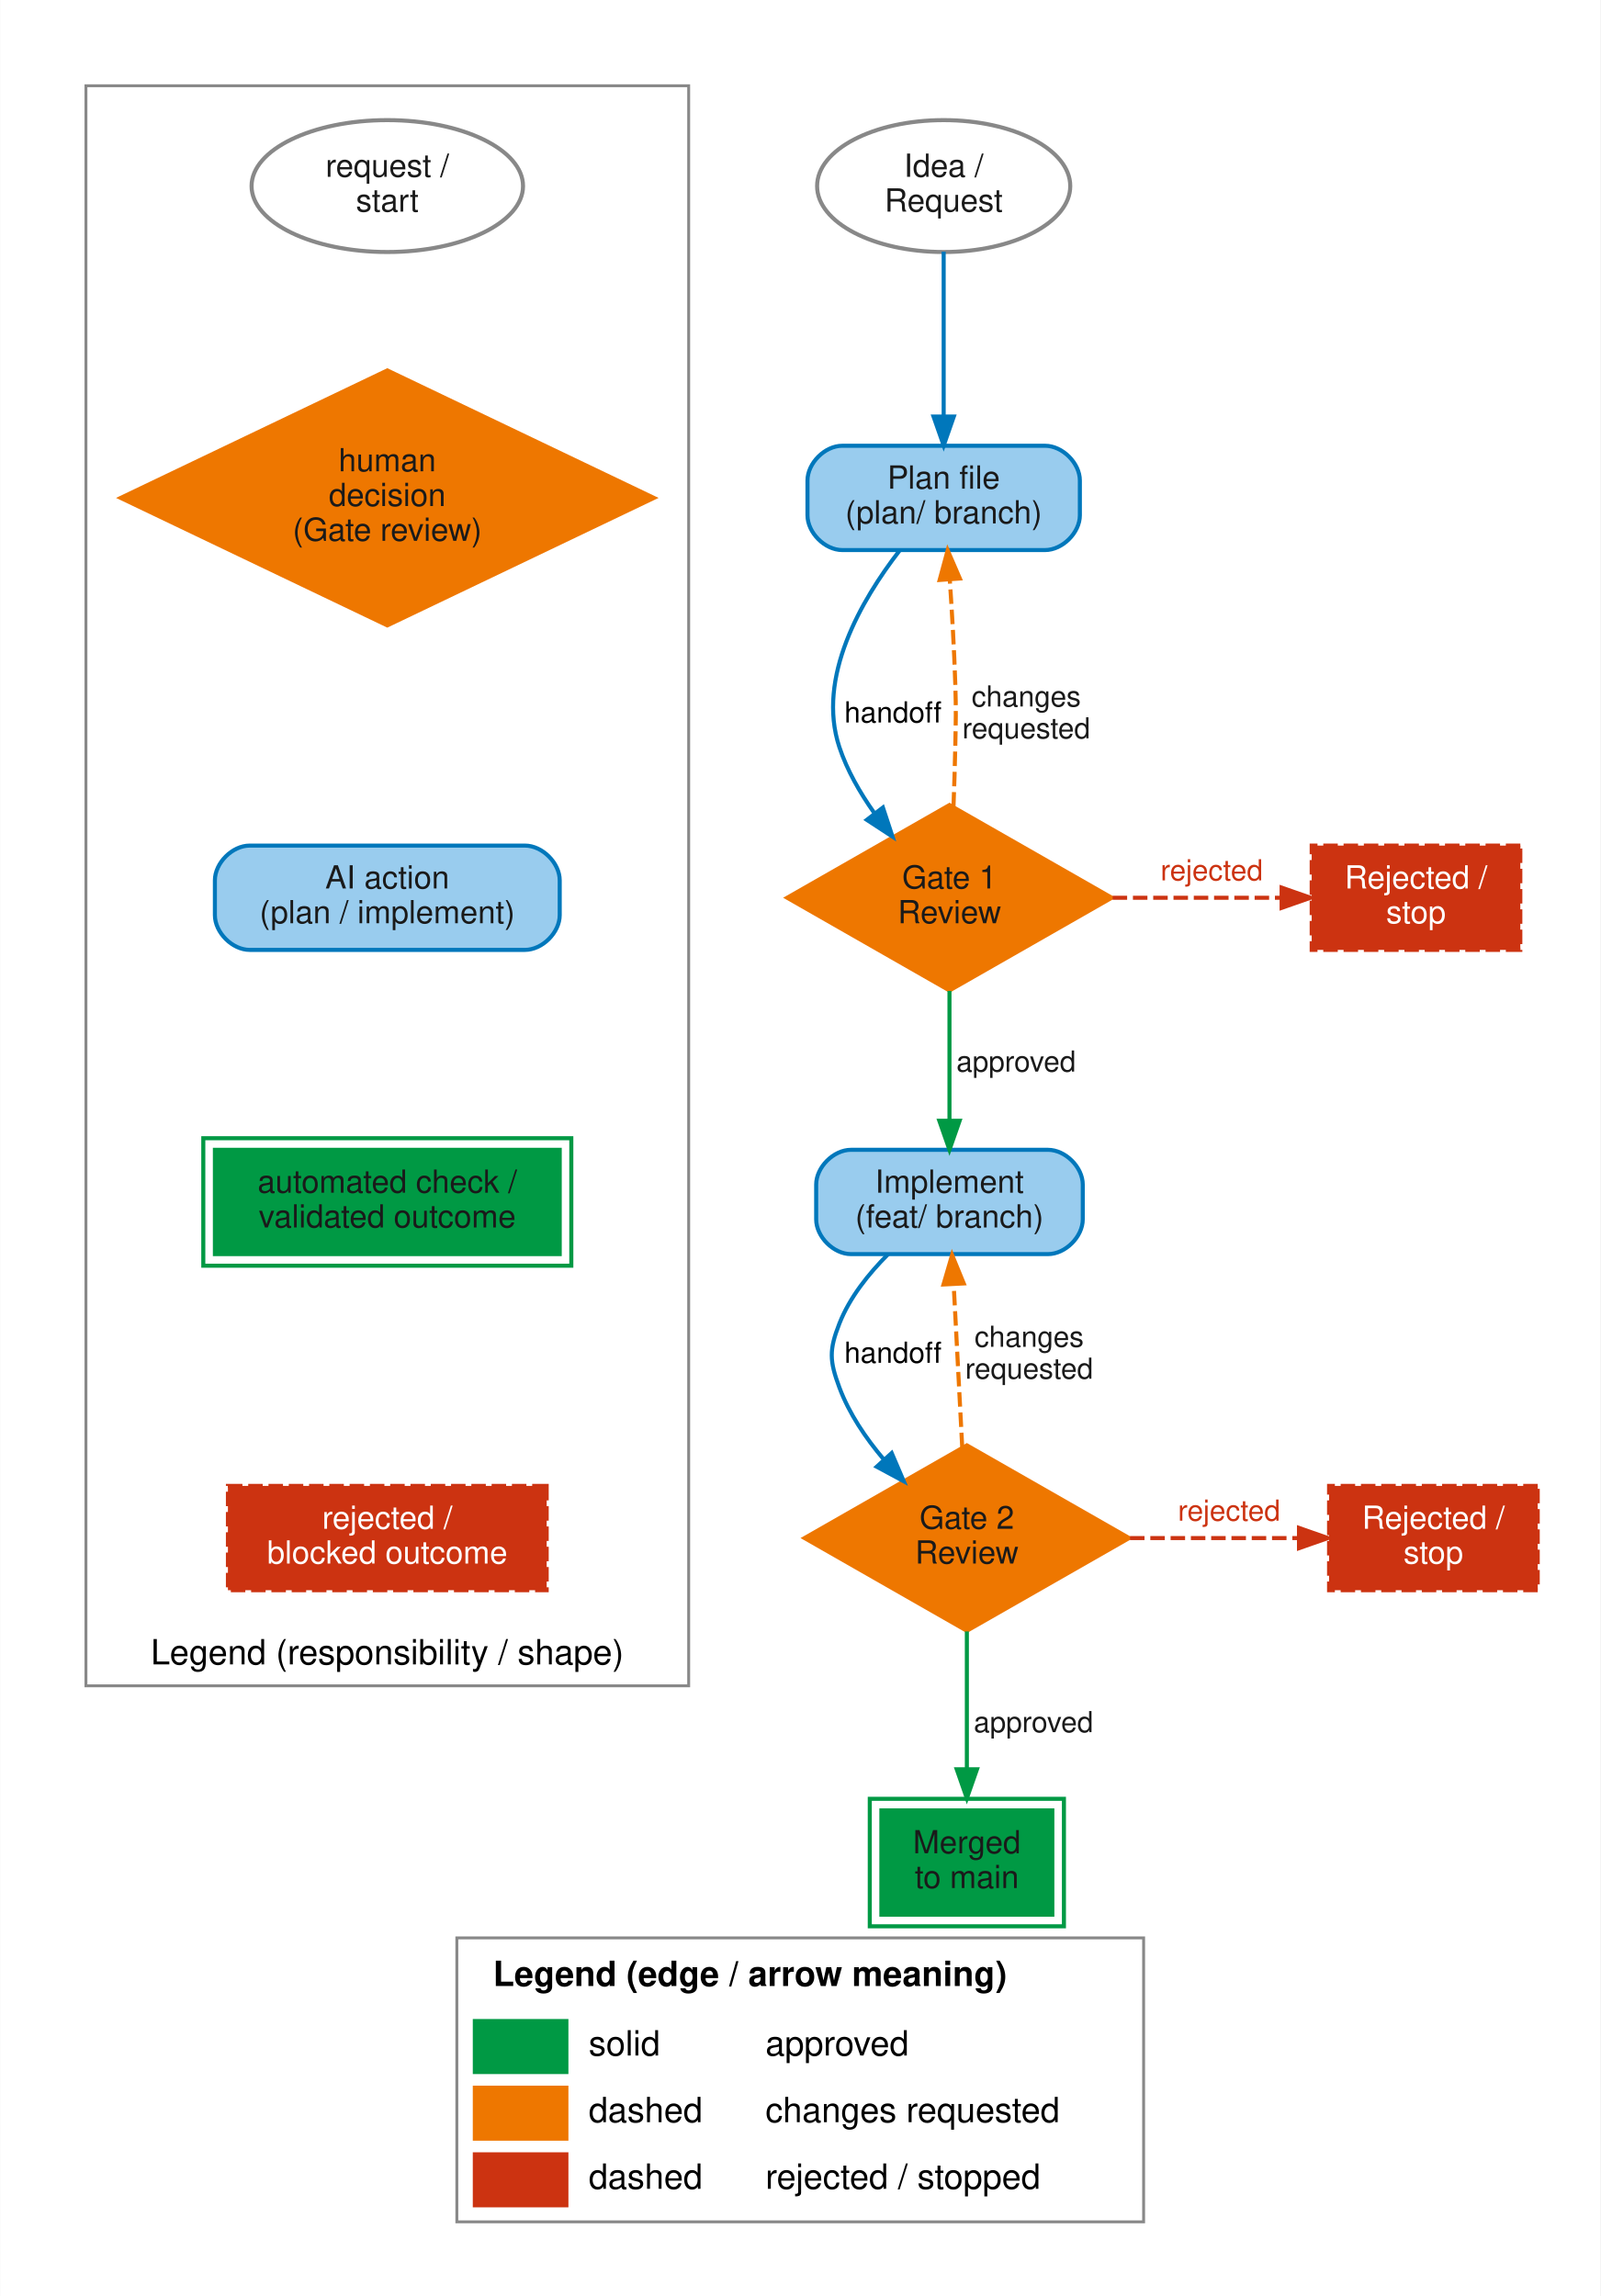
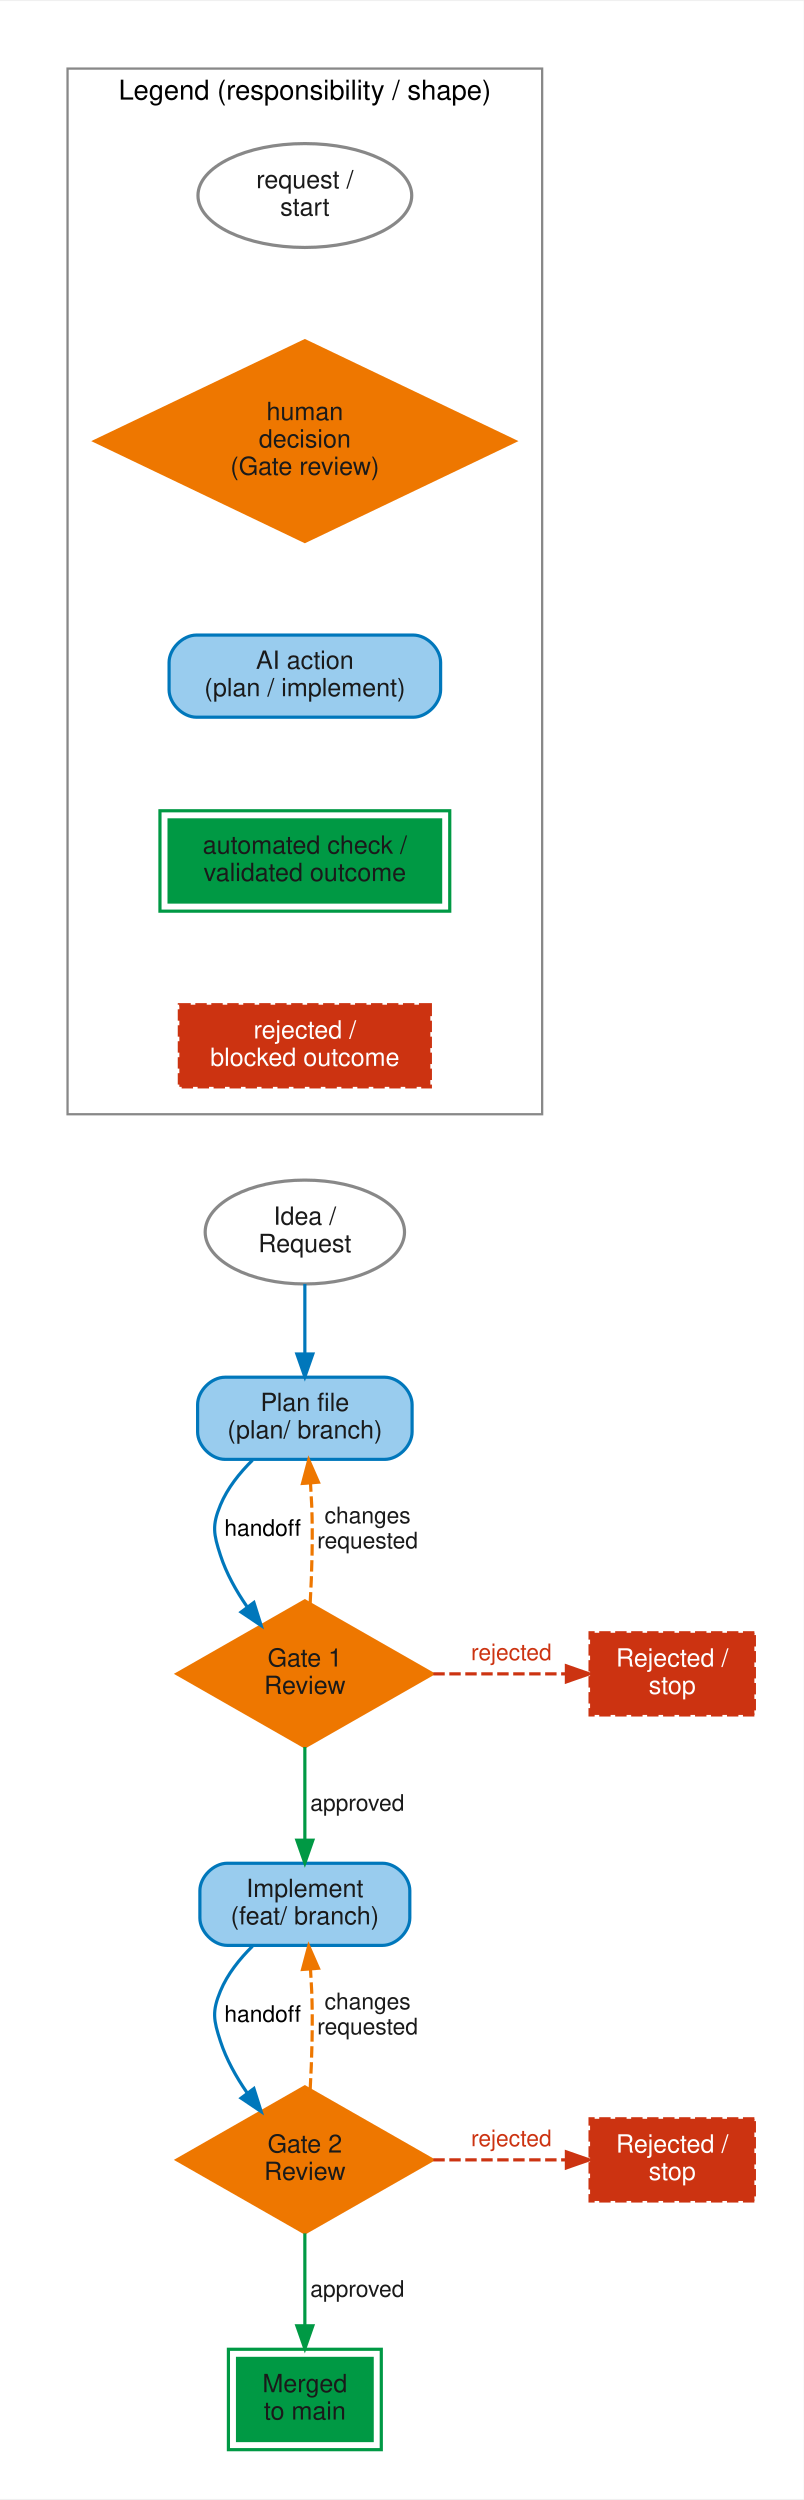
- <svg xmlns="http://www.w3.org/2000/svg" width="552pt" height="792pt" viewBox="0.00 0.00 552.20 792.45">
-   <g id="graph0" class="graph" transform="scale(1 1) rotate(0) translate(21.6 770.85)">
-     <polygon fill="white" stroke="transparent" points="-21.6,21.6 -21.6,-770.85 530.6,-770.85 530.6,21.6 -21.6,21.6" />
-     <polygon fill="white" stroke="transparent" points="136,-4 136,-102 373,-102 373,-4 136,-4" />
-     <text text-anchor="start" x="148.5" y="-85.4" font-family="Helvetica,sans-Serif" font-weight="bold" font-size="12.00">Legend (edge / arrow meaning)</text>
-     <polygon fill="#009944" stroke="transparent" points="141.5,-55 141.5,-74 174.5,-74 174.5,-55 141.5,-55" />
-     <text text-anchor="start" x="181.5" y="-61.4" font-family="Helvetica,sans-Serif" font-size="12.00">solid</text>
-     <text text-anchor="start" x="242.5" y="-61.4" font-family="Helvetica,sans-Serif" font-size="12.00">approved</text>
-     <polygon fill="#ee7700" stroke="transparent" points="141.5,-32 141.5,-51 174.5,-51 174.5,-32 141.5,-32" />
-     <text text-anchor="start" x="181.5" y="-38.4" font-family="Helvetica,sans-Serif" font-size="12.00">dashed</text>
-     <text text-anchor="start" x="242.5" y="-38.4" font-family="Helvetica,sans-Serif" font-size="12.00">changes requested</text>
-     <polygon fill="#cc3311" stroke="transparent" points="141.5,-9 141.5,-28 174.5,-28 174.5,-9 141.5,-9" />
-     <text text-anchor="start" x="181.5" y="-15.4" font-family="Helvetica,sans-Serif" font-size="12.00">dashed</text>
-     <text text-anchor="start" x="242.5" y="-15.4" font-family="Helvetica,sans-Serif" font-size="12.00">rejected / stopped</text>
-     <polygon fill="none" stroke="#888888" points="136,-4 136,-102 373,-102 373,-4 136,-4" />
+ <svg xmlns="http://www.w3.org/2000/svg" width="352pt" height="1095pt" viewBox="0.00 0.00 352.20 1094.71">
+   <g id="graph0" class="graph" transform="scale(1 1) rotate(0) translate(21.6 1073.11)">
+     <polygon fill="white" stroke="transparent" points="-21.6,21.6 -21.6,-1073.11 330.6,-1073.11 330.6,21.6 -21.6,21.6" />
    <g id="clust1" class="cluster">
-       <polygon fill="white" stroke="#888888" points="8,-189 8,-741.25 216,-741.25 216,-189 8,-189" />
-       <text text-anchor="middle" x="112" y="-196.4" font-family="Helvetica,sans-Serif" font-size="12.00">Legend (responsibility / shape)</text>
+       <polygon fill="white" stroke="#888888" points="8,-585.25 8,-1043.51 216,-1043.51 216,-585.25 8,-585.25" />
+       <text text-anchor="middle" x="112" y="-1029.91" font-family="Helvetica,sans-Serif" font-size="12.00">Legend (responsibility / shape)</text>
    </g>
    <g id="node1" class="node">
-       <ellipse fill="white" stroke="#888888" stroke-width="1.4" cx="112" cy="-706.63" rx="46.84" ry="22.76" />
-       <text text-anchor="middle" x="112" y="-709.83" font-family="Helvetica,sans-Serif" font-size="11.00" fill="#1a1a1a">request /</text>
-       <text text-anchor="middle" x="112" y="-697.83" font-family="Helvetica,sans-Serif" font-size="11.00" fill="#1a1a1a">start</text>
+       <ellipse fill="white" stroke="#888888" stroke-width="1.4" cx="112" cy="-987.88" rx="46.84" ry="22.76" />
+       <text text-anchor="middle" x="112" y="-991.08" font-family="Helvetica,sans-Serif" font-size="11.00" fill="#1a1a1a">request /</text>
+       <text text-anchor="middle" x="112" y="-979.08" font-family="Helvetica,sans-Serif" font-size="11.00" fill="#1a1a1a">start</text>
    </g>
    <g id="node2" class="node">
-       <polygon fill="#ee7700" stroke="#ee7700" stroke-width="1.4" points="112,-643 20,-599 112,-555 204,-599 112,-643" />
-       <text text-anchor="middle" x="112" y="-608.2" font-family="Helvetica,sans-Serif" font-size="11.00" fill="#1a1a1a">human</text>
-       <text text-anchor="middle" x="112" y="-596.2" font-family="Helvetica,sans-Serif" font-size="11.00" fill="#1a1a1a">decision</text>
-       <text text-anchor="middle" x="112" y="-584.2" font-family="Helvetica,sans-Serif" font-size="11.00" fill="#1a1a1a">(Gate review)</text>
+       <polygon fill="#ee7700" stroke="#ee7700" stroke-width="1.4" points="112,-924.25 20,-880.25 112,-836.25 204,-880.25 112,-924.25" />
+       <text text-anchor="middle" x="112" y="-889.45" font-family="Helvetica,sans-Serif" font-size="11.00" fill="#1a1a1a">human</text>
+       <text text-anchor="middle" x="112" y="-877.45" font-family="Helvetica,sans-Serif" font-size="11.00" fill="#1a1a1a">decision</text>
+       <text text-anchor="middle" x="112" y="-865.45" font-family="Helvetica,sans-Serif" font-size="11.00" fill="#1a1a1a">(Gate review)</text>
    </g>
    <g id="node3" class="node">
-       <path fill="#99ccee" stroke="#0077bb" stroke-width="1.4" d="M159.5,-479C159.5,-479 64.5,-479 64.5,-479 58.5,-479 52.5,-473 52.5,-467 52.5,-467 52.5,-455 52.5,-455 52.5,-449 58.5,-443 64.5,-443 64.5,-443 159.5,-443 159.5,-443 165.5,-443 171.5,-449 171.5,-455 171.5,-455 171.5,-467 171.5,-467 171.5,-473 165.5,-479 159.5,-479" />
-       <text text-anchor="middle" x="112" y="-464.2" font-family="Helvetica,sans-Serif" font-size="11.00" fill="#1a1a1a">AI action</text>
-       <text text-anchor="middle" x="112" y="-452.2" font-family="Helvetica,sans-Serif" font-size="11.00" fill="#1a1a1a">(plan / implement)</text>
+       <path fill="#99ccee" stroke="#0077bb" stroke-width="1.4" d="M159.5,-795.25C159.5,-795.25 64.5,-795.25 64.5,-795.25 58.5,-795.25 52.5,-789.25 52.5,-783.25 52.5,-783.25 52.5,-771.25 52.5,-771.25 52.5,-765.25 58.5,-759.25 64.5,-759.25 64.5,-759.25 159.5,-759.25 159.5,-759.25 165.5,-759.25 171.5,-765.25 171.5,-771.25 171.5,-771.25 171.5,-783.25 171.5,-783.25 171.5,-789.25 165.5,-795.25 159.5,-795.25" />
+       <text text-anchor="middle" x="112" y="-780.45" font-family="Helvetica,sans-Serif" font-size="11.00" fill="#1a1a1a">AI action</text>
+       <text text-anchor="middle" x="112" y="-768.45" font-family="Helvetica,sans-Serif" font-size="11.00" fill="#1a1a1a">(plan / implement)</text>
    </g>
    <g id="node4" class="node">
-       <polygon fill="#009944" stroke="#009944" stroke-width="1.4" points="171.5,-374 52.5,-374 52.5,-338 171.5,-338 171.5,-374" />
-       <polygon fill="none" stroke="#009944" stroke-width="1.4" points="175.5,-378 48.5,-378 48.5,-334 175.5,-334 175.5,-378" />
-       <text text-anchor="middle" x="112" y="-359.2" font-family="Helvetica,sans-Serif" font-size="11.00" fill="#1a1a1a">automated check /</text>
-       <text text-anchor="middle" x="112" y="-347.2" font-family="Helvetica,sans-Serif" font-size="11.00" fill="#1a1a1a">validated outcome</text>
+       <polygon fill="#009944" stroke="#009944" stroke-width="1.4" points="171.5,-714.25 52.5,-714.25 52.5,-678.25 171.5,-678.25 171.5,-714.25" />
+       <polygon fill="none" stroke="#009944" stroke-width="1.4" points="175.5,-718.25 48.5,-718.25 48.5,-674.25 175.5,-674.25 175.5,-718.25" />
+       <text text-anchor="middle" x="112" y="-699.45" font-family="Helvetica,sans-Serif" font-size="11.00" fill="#1a1a1a">automated check /</text>
+       <text text-anchor="middle" x="112" y="-687.45" font-family="Helvetica,sans-Serif" font-size="11.00" fill="#1a1a1a">validated outcome</text>
    </g>
    <g id="node5" class="node">
-       <polygon fill="#cc3311" stroke="#cc3311" stroke-width="1.4" stroke-dasharray="5,2" points="167,-258 57,-258 57,-222 167,-222 167,-258" />
-       <text text-anchor="middle" x="112" y="-243.2" font-family="Helvetica,sans-Serif" font-size="11.00" fill="white">rejected /</text>
-       <text text-anchor="middle" x="112" y="-231.2" font-family="Helvetica,sans-Serif" font-size="11.00" fill="white">blocked outcome</text>
+       <polygon fill="#cc3311" stroke="#cc3311" stroke-width="1.4" stroke-dasharray="5,2" points="167,-633.25 57,-633.25 57,-597.25 167,-597.25 167,-633.25" />
+       <text text-anchor="middle" x="112" y="-618.45" font-family="Helvetica,sans-Serif" font-size="11.00" fill="white">rejected /</text>
+       <text text-anchor="middle" x="112" y="-606.45" font-family="Helvetica,sans-Serif" font-size="11.00" fill="white">blocked outcome</text>
    </g>
    <g id="node6" class="node">
-       <ellipse fill="white" stroke="#888888" stroke-width="1.4" cx="304" cy="-706.63" rx="43.68" ry="22.76" />
-       <text text-anchor="middle" x="304" y="-709.83" font-family="Helvetica,sans-Serif" font-size="11.00" fill="#1a1a1a">Idea /</text>
-       <text text-anchor="middle" x="304" y="-697.83" font-family="Helvetica,sans-Serif" font-size="11.00" fill="#1a1a1a">Request</text>
+       <ellipse fill="white" stroke="#888888" stroke-width="1.4" cx="112" cy="-533.63" rx="43.68" ry="22.76" />
+       <text text-anchor="middle" x="112" y="-536.83" font-family="Helvetica,sans-Serif" font-size="11.00" fill="#1a1a1a">Idea /</text>
+       <text text-anchor="middle" x="112" y="-524.83" font-family="Helvetica,sans-Serif" font-size="11.00" fill="#1a1a1a">Request</text>
    </g>
    <g id="node7" class="node">
-       <path fill="#99ccee" stroke="#0077bb" stroke-width="1.4" d="M339,-617C339,-617 269,-617 269,-617 263,-617 257,-611 257,-605 257,-605 257,-593 257,-593 257,-587 263,-581 269,-581 269,-581 339,-581 339,-581 345,-581 351,-587 351,-593 351,-593 351,-605 351,-605 351,-611 345,-617 339,-617" />
-       <text text-anchor="middle" x="304" y="-602.2" font-family="Helvetica,sans-Serif" font-size="11.00" fill="#1a1a1a">Plan file</text>
-       <text text-anchor="middle" x="304" y="-590.2" font-family="Helvetica,sans-Serif" font-size="11.00" fill="#1a1a1a">(plan/ branch)</text>
+       <path fill="#99ccee" stroke="#0077bb" stroke-width="1.4" d="M147,-470C147,-470 77,-470 77,-470 71,-470 65,-464 65,-458 65,-458 65,-446 65,-446 65,-440 71,-434 77,-434 77,-434 147,-434 147,-434 153,-434 159,-440 159,-446 159,-446 159,-458 159,-458 159,-464 153,-470 147,-470" />
+       <text text-anchor="middle" x="112" y="-455.2" font-family="Helvetica,sans-Serif" font-size="11.00" fill="#1a1a1a">Plan file</text>
+       <text text-anchor="middle" x="112" y="-443.2" font-family="Helvetica,sans-Serif" font-size="11.00" fill="#1a1a1a">(plan/ branch)</text>
    </g>
-     <g id="edge5" class="edge">
-       <path fill="none" stroke="#0077bb" stroke-width="1.4" d="M304,-684C304,-667.6 304,-644.96 304,-627.32" />
-       <polygon fill="#0077bb" stroke="#0077bb" stroke-width="1.4" points="307.5,-627.08 304,-617.08 300.5,-627.08 307.5,-627.08" />
+     <g id="edge6" class="edge">
+       <path fill="none" stroke="#0077bb" stroke-width="1.4" d="M112,-510.87C112,-501.47 112,-490.36 112,-480.41" />
+       <polygon fill="#0077bb" stroke="#0077bb" stroke-width="1.4" points="115.5,-480.19 112,-470.19 108.5,-480.19 115.5,-480.19" />
    </g>
    <g id="node8" class="node">
-       <polygon fill="#ee7700" stroke="#ee7700" stroke-width="1.4" points="306,-493 250,-461 306,-429 362,-461 306,-493" />
-       <text text-anchor="middle" x="306" y="-464.2" font-family="Helvetica,sans-Serif" font-size="11.00" fill="#1a1a1a">Gate 1</text>
-       <text text-anchor="middle" x="306" y="-452.2" font-family="Helvetica,sans-Serif" font-size="11.00" fill="#1a1a1a">Review</text>
+       <polygon fill="#ee7700" stroke="#ee7700" stroke-width="1.4" points="112,-372 56,-340 112,-308 168,-340 112,-372" />
+       <text text-anchor="middle" x="112" y="-343.2" font-family="Helvetica,sans-Serif" font-size="11.00" fill="#1a1a1a">Gate 1</text>
+       <text text-anchor="middle" x="112" y="-331.2" font-family="Helvetica,sans-Serif" font-size="11.00" fill="#1a1a1a">Review</text>
    </g>
-     <g id="edge6" class="edge">
-       <path fill="none" stroke="#0077bb" stroke-width="1.4" d="M288.71,-580.73C275.61,-563.78 260.03,-537.03 268,-513 270.64,-505.04 275.06,-497.32 279.96,-490.39" />
-       <polygon fill="#0077bb" stroke="#0077bb" stroke-width="1.4" points="283.03,-492.14 286.35,-482.08 277.48,-487.88 283.03,-492.14" />
-       <text text-anchor="middle" x="286.5" y="-521.5" font-family="Helvetica,sans-Serif" font-size="10.00">handoff</text>
+     <g id="edge7" class="edge">
+       <path fill="none" stroke="#0077bb" stroke-width="1.4" d="M89.06,-433.65C83.39,-428.07 78.06,-421.39 75,-414 71.26,-404.97 71.98,-401.3 75,-392 77.56,-384.1 81.86,-376.4 86.64,-369.47" />
+       <polygon fill="#0077bb" stroke="#0077bb" stroke-width="1.4" points="89.67,-371.27 92.86,-361.16 84.06,-367.07 89.67,-371.27" />
+       <text text-anchor="middle" x="93.5" y="-400.5" font-family="Helvetica,sans-Serif" font-size="10.00">handoff</text>
+     </g>
+     <g id="edge9" class="edge">
+       <path fill="none" stroke="#ee7700" stroke-width="1.4" stroke-dasharray="5,2" d="M114.33,-370.83C115.07,-384.06 115.57,-399.81 115,-414 114.87,-417.12 114.69,-420.38 114.47,-423.62" />
+       <polygon fill="#ee7700" stroke="#ee7700" stroke-width="1.4" points="110.97,-423.46 113.69,-433.7 117.95,-424 110.97,-423.46" />
+       <text text-anchor="middle" x="139.5" y="-406" font-family="Helvetica,sans-Serif" font-size="10.00" fill="#1a1a1a">changes</text>
+       <text text-anchor="middle" x="139.5" y="-395" font-family="Helvetica,sans-Serif" font-size="10.00" fill="#1a1a1a">requested</text>
+     </g>
+     <g id="node9" class="node">
+       <path fill="#99ccee" stroke="#0077bb" stroke-width="1.4" d="M146,-257C146,-257 78,-257 78,-257 72,-257 66,-251 66,-245 66,-245 66,-233 66,-233 66,-227 72,-221 78,-221 78,-221 146,-221 146,-221 152,-221 158,-227 158,-233 158,-233 158,-245 158,-245 158,-251 152,-257 146,-257" />
+       <text text-anchor="middle" x="112" y="-242.2" font-family="Helvetica,sans-Serif" font-size="11.00" fill="#1a1a1a">Implement</text>
+       <text text-anchor="middle" x="112" y="-230.2" font-family="Helvetica,sans-Serif" font-size="11.00" fill="#1a1a1a">(feat/ branch)</text>
    </g>
    <g id="edge8" class="edge">
-       <path fill="none" stroke="#ee7700" stroke-width="1.4" stroke-dasharray="5,2" d="M307.39,-492.47C307.64,-499.23 307.87,-506.36 308,-513 308.19,-522.78 308.31,-525.23 308,-535 307.63,-546.79 306.86,-559.8 306.1,-570.92" />
-       <polygon fill="#ee7700" stroke="#ee7700" stroke-width="1.4" points="302.61,-570.68 305.38,-580.9 309.59,-571.18 302.61,-570.68" />
-       <text text-anchor="middle" x="332.5" y="-527" font-family="Helvetica,sans-Serif" font-size="10.00" fill="#1a1a1a">changes</text>
-       <text text-anchor="middle" x="332.5" y="-516" font-family="Helvetica,sans-Serif" font-size="10.00" fill="#1a1a1a">requested</text>
-     </g>
-     <g id="node9" class="node">
-       <path fill="#99ccee" stroke="#0077bb" stroke-width="1.4" d="M340,-374C340,-374 272,-374 272,-374 266,-374 260,-368 260,-362 260,-362 260,-350 260,-350 260,-344 266,-338 272,-338 272,-338 340,-338 340,-338 346,-338 352,-344 352,-350 352,-350 352,-362 352,-362 352,-368 346,-374 340,-374" />
-       <text text-anchor="middle" x="306" y="-359.2" font-family="Helvetica,sans-Serif" font-size="11.00" fill="#1a1a1a">Implement</text>
-       <text text-anchor="middle" x="306" y="-347.2" font-family="Helvetica,sans-Serif" font-size="11.00" fill="#1a1a1a">(feat/ branch)</text>
-     </g>
-     <g id="edge7" class="edge">
-       <path fill="none" stroke="#009944" stroke-width="1.4" d="M306,-428.82C306,-414.61 306,-397.96 306,-384.26" />
-       <polygon fill="#009944" stroke="#009944" stroke-width="1.4" points="309.5,-384.02 306,-374.02 302.5,-384.02 309.5,-384.02" />
-       <text text-anchor="middle" x="329" y="-401" font-family="Helvetica,sans-Serif" font-size="10.00" fill="#1a1a1a">approved</text>
+       <path fill="none" stroke="#009944" stroke-width="1.4" d="M112,-307.95C112,-294.97 112,-280.01 112,-267.44" />
+       <polygon fill="#009944" stroke="#009944" stroke-width="1.4" points="115.5,-267.11 112,-257.11 108.5,-267.11 115.5,-267.11" />
+       <text text-anchor="middle" x="135" y="-280" font-family="Helvetica,sans-Serif" font-size="10.00" fill="#1a1a1a">approved</text>
    </g>
    <g id="node12" class="node">
-       <polygon fill="#cc3311" stroke="#cc3311" stroke-width="1.4" stroke-dasharray="5,2" points="503,-479 431,-479 431,-443 503,-443 503,-479" />
-       <text text-anchor="middle" x="467" y="-464.2" font-family="Helvetica,sans-Serif" font-size="11.00" fill="white">Rejected /</text>
-       <text text-anchor="middle" x="467" y="-452.2" font-family="Helvetica,sans-Serif" font-size="11.00" fill="white">stop</text>
+       <polygon fill="#cc3311" stroke="#cc3311" stroke-width="1.4" stroke-dasharray="5,2" points="309,-358 237,-358 237,-322 309,-322 309,-358" />
+       <text text-anchor="middle" x="273" y="-343.2" font-family="Helvetica,sans-Serif" font-size="11.00" fill="white">Rejected /</text>
+       <text text-anchor="middle" x="273" y="-331.2" font-family="Helvetica,sans-Serif" font-size="11.00" fill="white">stop</text>
    </g>
-     <g id="edge9" class="edge">
-       <path fill="none" stroke="#cc3311" stroke-width="1.4" stroke-dasharray="5,2" d="M362.31,-461C381.35,-461 402.38,-461 420.56,-461" />
-       <polygon fill="#cc3311" stroke="#cc3311" stroke-width="1.4" points="420.62,-464.5 430.62,-461 420.62,-457.5 420.62,-464.5" />
-       <text text-anchor="middle" x="396.5" y="-467" font-family="Helvetica,sans-Serif" font-size="10.00" fill="#cc3311">rejected</text>
+     <g id="edge10" class="edge">
+       <path fill="none" stroke="#cc3311" stroke-width="1.4" stroke-dasharray="5,2" d="M168.31,-340C187.35,-340 208.38,-340 226.56,-340" />
+       <polygon fill="#cc3311" stroke="#cc3311" stroke-width="1.4" points="226.62,-343.5 236.62,-340 226.62,-336.5 226.62,-343.5" />
+       <text text-anchor="middle" x="202.5" y="-346" font-family="Helvetica,sans-Serif" font-size="10.00" fill="#cc3311">rejected</text>
    </g>
    <g id="node10" class="node">
-       <polygon fill="#ee7700" stroke="#ee7700" stroke-width="1.4" points="312,-272 256,-240 312,-208 368,-240 312,-272" />
-       <text text-anchor="middle" x="312" y="-243.2" font-family="Helvetica,sans-Serif" font-size="11.00" fill="#1a1a1a">Gate 2</text>
-       <text text-anchor="middle" x="312" y="-231.2" font-family="Helvetica,sans-Serif" font-size="11.00" fill="#1a1a1a">Review</text>
+       <polygon fill="#ee7700" stroke="#ee7700" stroke-width="1.4" points="112,-159 56,-127 112,-95 168,-127 112,-159" />
+       <text text-anchor="middle" x="112" y="-130.2" font-family="Helvetica,sans-Serif" font-size="11.00" fill="#1a1a1a">Gate 2</text>
+       <text text-anchor="middle" x="112" y="-118.2" font-family="Helvetica,sans-Serif" font-size="11.00" fill="#1a1a1a">Review</text>
    </g>
-     <g id="edge10" class="edge">
-       <path fill="none" stroke="#0077bb" stroke-width="1.4" d="M284.81,-337.95C278.12,-331.27 271.54,-323.04 268,-314 264.43,-304.9 264.59,-301.16 268,-292 271.35,-282.98 277.09,-274.5 283.34,-267.13" />
-       <polygon fill="#0077bb" stroke="#0077bb" stroke-width="1.4" points="286.06,-269.34 290.23,-259.6 280.89,-264.62 286.06,-269.34" />
-       <text text-anchor="middle" x="286.5" y="-300.5" font-family="Helvetica,sans-Serif" font-size="10.00">handoff</text>
+     <g id="edge11" class="edge">
+       <path fill="none" stroke="#0077bb" stroke-width="1.4" d="M89.06,-220.65C83.39,-215.07 78.06,-208.39 75,-201 71.26,-191.97 71.98,-188.3 75,-179 77.56,-171.1 81.86,-163.4 86.64,-156.47" />
+       <polygon fill="#0077bb" stroke="#0077bb" stroke-width="1.4" points="89.67,-158.27 92.86,-148.16 84.06,-154.07 89.67,-158.27" />
+       <text text-anchor="middle" x="93.5" y="-187.5" font-family="Helvetica,sans-Serif" font-size="10.00">handoff</text>
+     </g>
+     <g id="edge13" class="edge">
+       <path fill="none" stroke="#ee7700" stroke-width="1.4" stroke-dasharray="5,2" d="M114.33,-157.83C115.07,-171.06 115.57,-186.81 115,-201 114.87,-204.12 114.69,-207.38 114.47,-210.62" />
+       <polygon fill="#ee7700" stroke="#ee7700" stroke-width="1.4" points="110.97,-210.46 113.69,-220.7 117.95,-211 110.97,-210.46" />
+       <text text-anchor="middle" x="139.5" y="-193" font-family="Helvetica,sans-Serif" font-size="10.00" fill="#1a1a1a">changes</text>
+       <text text-anchor="middle" x="139.5" y="-182" font-family="Helvetica,sans-Serif" font-size="10.00" fill="#1a1a1a">requested</text>
+     </g>
+     <g id="node11" class="node">
+       <polygon fill="#009944" stroke="#009944" stroke-width="1.4" points="141.5,-40 82.5,-40 82.5,-4 141.5,-4 141.5,-40" />
+       <polygon fill="none" stroke="#009944" stroke-width="1.4" points="145.5,-44 78.5,-44 78.5,0 145.5,0 145.5,-44" />
+       <text text-anchor="middle" x="112" y="-25.2" font-family="Helvetica,sans-Serif" font-size="11.00" fill="#1a1a1a">Merged</text>
+       <text text-anchor="middle" x="112" y="-13.2" font-family="Helvetica,sans-Serif" font-size="11.00" fill="#1a1a1a">to main</text>
    </g>
    <g id="edge12" class="edge">
-       <path fill="none" stroke="#ee7700" stroke-width="1.4" stroke-dasharray="5,2" d="M310.4,-271.37C309.49,-288.76 308.35,-310.43 307.46,-327.35" />
-       <polygon fill="#ee7700" stroke="#ee7700" stroke-width="1.4" points="303.94,-327.52 306.91,-337.69 310.93,-327.88 303.94,-327.52" />
-       <text text-anchor="middle" x="333.5" y="-306" font-family="Helvetica,sans-Serif" font-size="10.00" fill="#1a1a1a">changes</text>
-       <text text-anchor="middle" x="333.5" y="-295" font-family="Helvetica,sans-Serif" font-size="10.00" fill="#1a1a1a">requested</text>
-     </g>
-     <g id="node11" class="node">
-       <polygon fill="#009944" stroke="#009944" stroke-width="1.4" points="341.5,-146 282.5,-146 282.5,-110 341.5,-110 341.5,-146" />
-       <polygon fill="none" stroke="#009944" stroke-width="1.4" points="345.5,-150 278.5,-150 278.5,-106 345.5,-106 345.5,-150" />
-       <text text-anchor="middle" x="312" y="-131.2" font-family="Helvetica,sans-Serif" font-size="11.00" fill="#1a1a1a">Merged</text>
-       <text text-anchor="middle" x="312" y="-119.2" font-family="Helvetica,sans-Serif" font-size="11.00" fill="#1a1a1a">to main</text>
-     </g>
-     <g id="edge11" class="edge">
-       <path fill="none" stroke="#009944" stroke-width="1.4" d="M312,-207.77C312,-192.95 312,-175.28 312,-160.43" />
-       <polygon fill="#009944" stroke="#009944" stroke-width="1.4" points="315.5,-160.2 312,-150.2 308.5,-160.2 315.5,-160.2" />
-       <text text-anchor="middle" x="335" y="-173" font-family="Helvetica,sans-Serif" font-size="10.00" fill="#1a1a1a">approved</text>
+       <path fill="none" stroke="#009944" stroke-width="1.4" d="M112,-94.82C112,-82.05 112,-67.3 112,-54.5" />
+       <polygon fill="#009944" stroke="#009944" stroke-width="1.4" points="115.5,-54.29 112,-44.29 108.5,-54.29 115.5,-54.29" />
+       <text text-anchor="middle" x="135" y="-67" font-family="Helvetica,sans-Serif" font-size="10.00" fill="#1a1a1a">approved</text>
    </g>
    <g id="node13" class="node">
-       <polygon fill="#cc3311" stroke="#cc3311" stroke-width="1.4" stroke-dasharray="5,2" points="509,-258 437,-258 437,-222 509,-222 509,-258" />
-       <text text-anchor="middle" x="473" y="-243.2" font-family="Helvetica,sans-Serif" font-size="11.00" fill="white">Rejected /</text>
-       <text text-anchor="middle" x="473" y="-231.2" font-family="Helvetica,sans-Serif" font-size="11.00" fill="white">stop</text>
+       <polygon fill="#cc3311" stroke="#cc3311" stroke-width="1.4" stroke-dasharray="5,2" points="309,-145 237,-145 237,-109 309,-109 309,-145" />
+       <text text-anchor="middle" x="273" y="-130.2" font-family="Helvetica,sans-Serif" font-size="11.00" fill="white">Rejected /</text>
+       <text text-anchor="middle" x="273" y="-118.2" font-family="Helvetica,sans-Serif" font-size="11.00" fill="white">stop</text>
    </g>
-     <g id="edge13" class="edge">
-       <path fill="none" stroke="#cc3311" stroke-width="1.4" stroke-dasharray="5,2" d="M368.31,-240C387.35,-240 408.38,-240 426.56,-240" />
-       <polygon fill="#cc3311" stroke="#cc3311" stroke-width="1.4" points="426.62,-243.5 436.62,-240 426.62,-236.5 426.62,-243.5" />
-       <text text-anchor="middle" x="402.5" y="-246" font-family="Helvetica,sans-Serif" font-size="10.00" fill="#cc3311">rejected</text>
+     <g id="edge14" class="edge">
+       <path fill="none" stroke="#cc3311" stroke-width="1.4" stroke-dasharray="5,2" d="M168.31,-127C187.35,-127 208.38,-127 226.56,-127" />
+       <polygon fill="#cc3311" stroke="#cc3311" stroke-width="1.4" points="226.62,-130.5 236.62,-127 226.62,-123.5 226.62,-130.5" />
+       <text text-anchor="middle" x="202.5" y="-133" font-family="Helvetica,sans-Serif" font-size="10.00" fill="#cc3311">rejected</text>
    </g>
  </g>
</svg>
